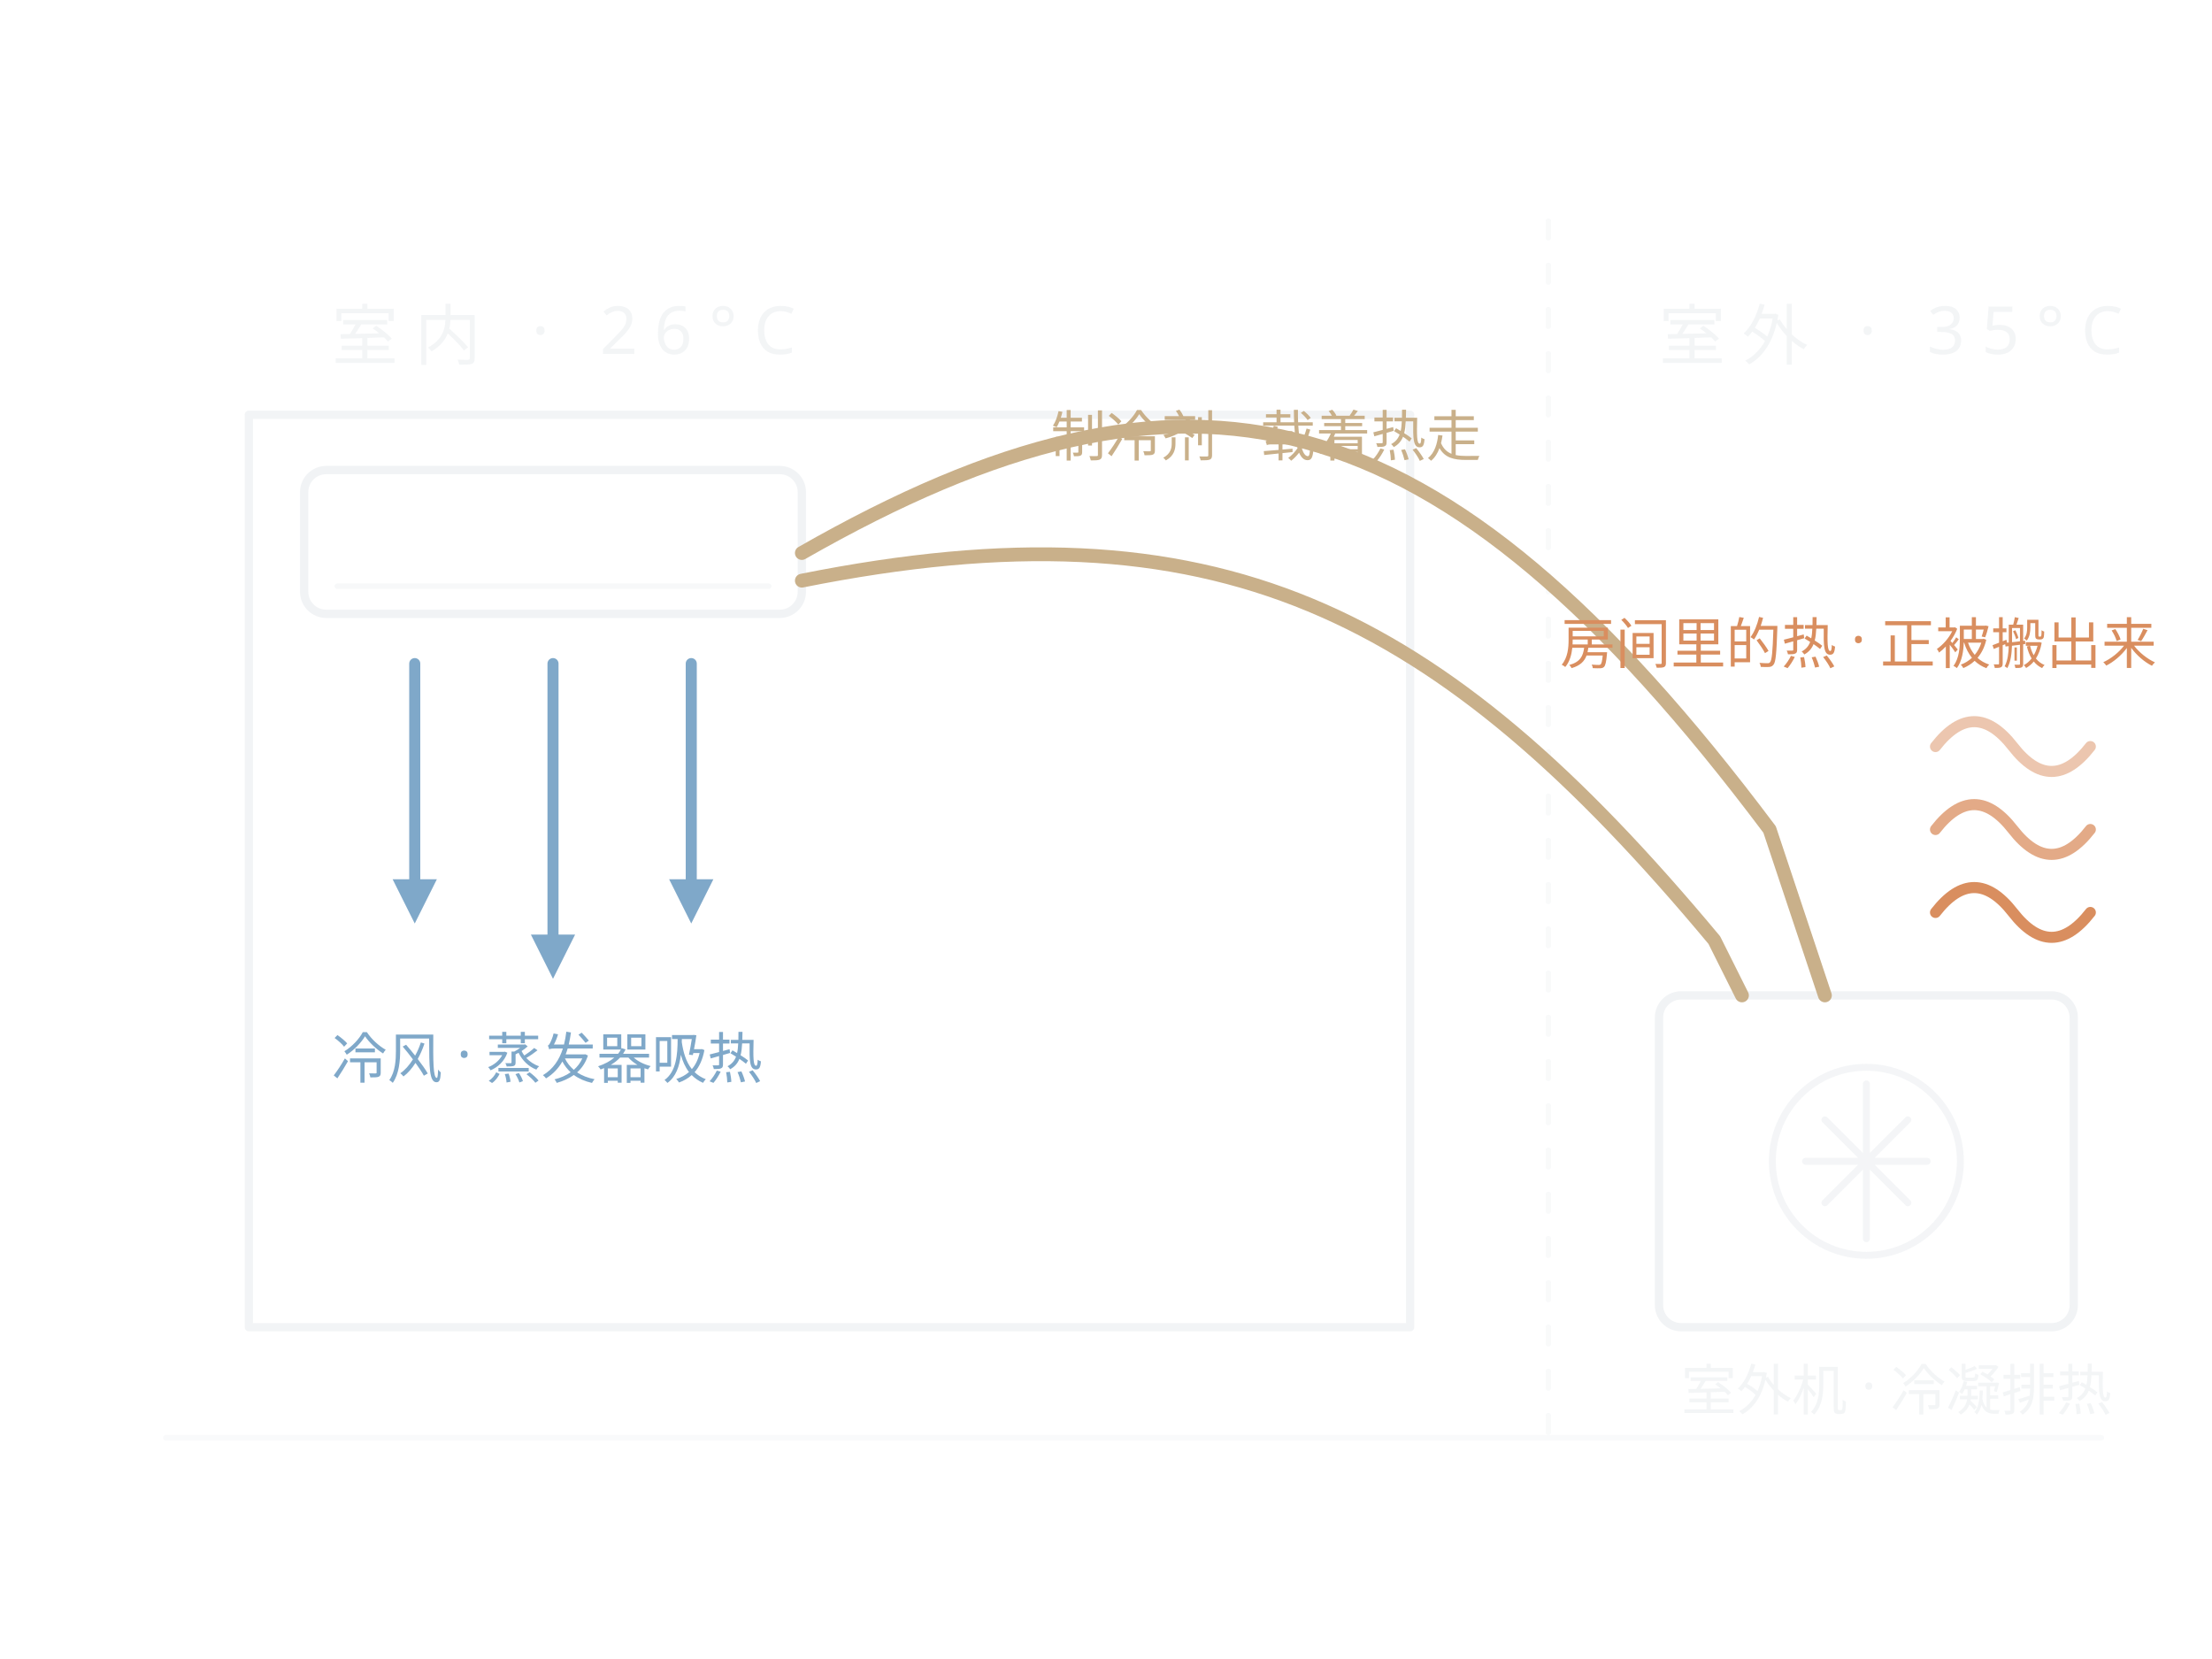
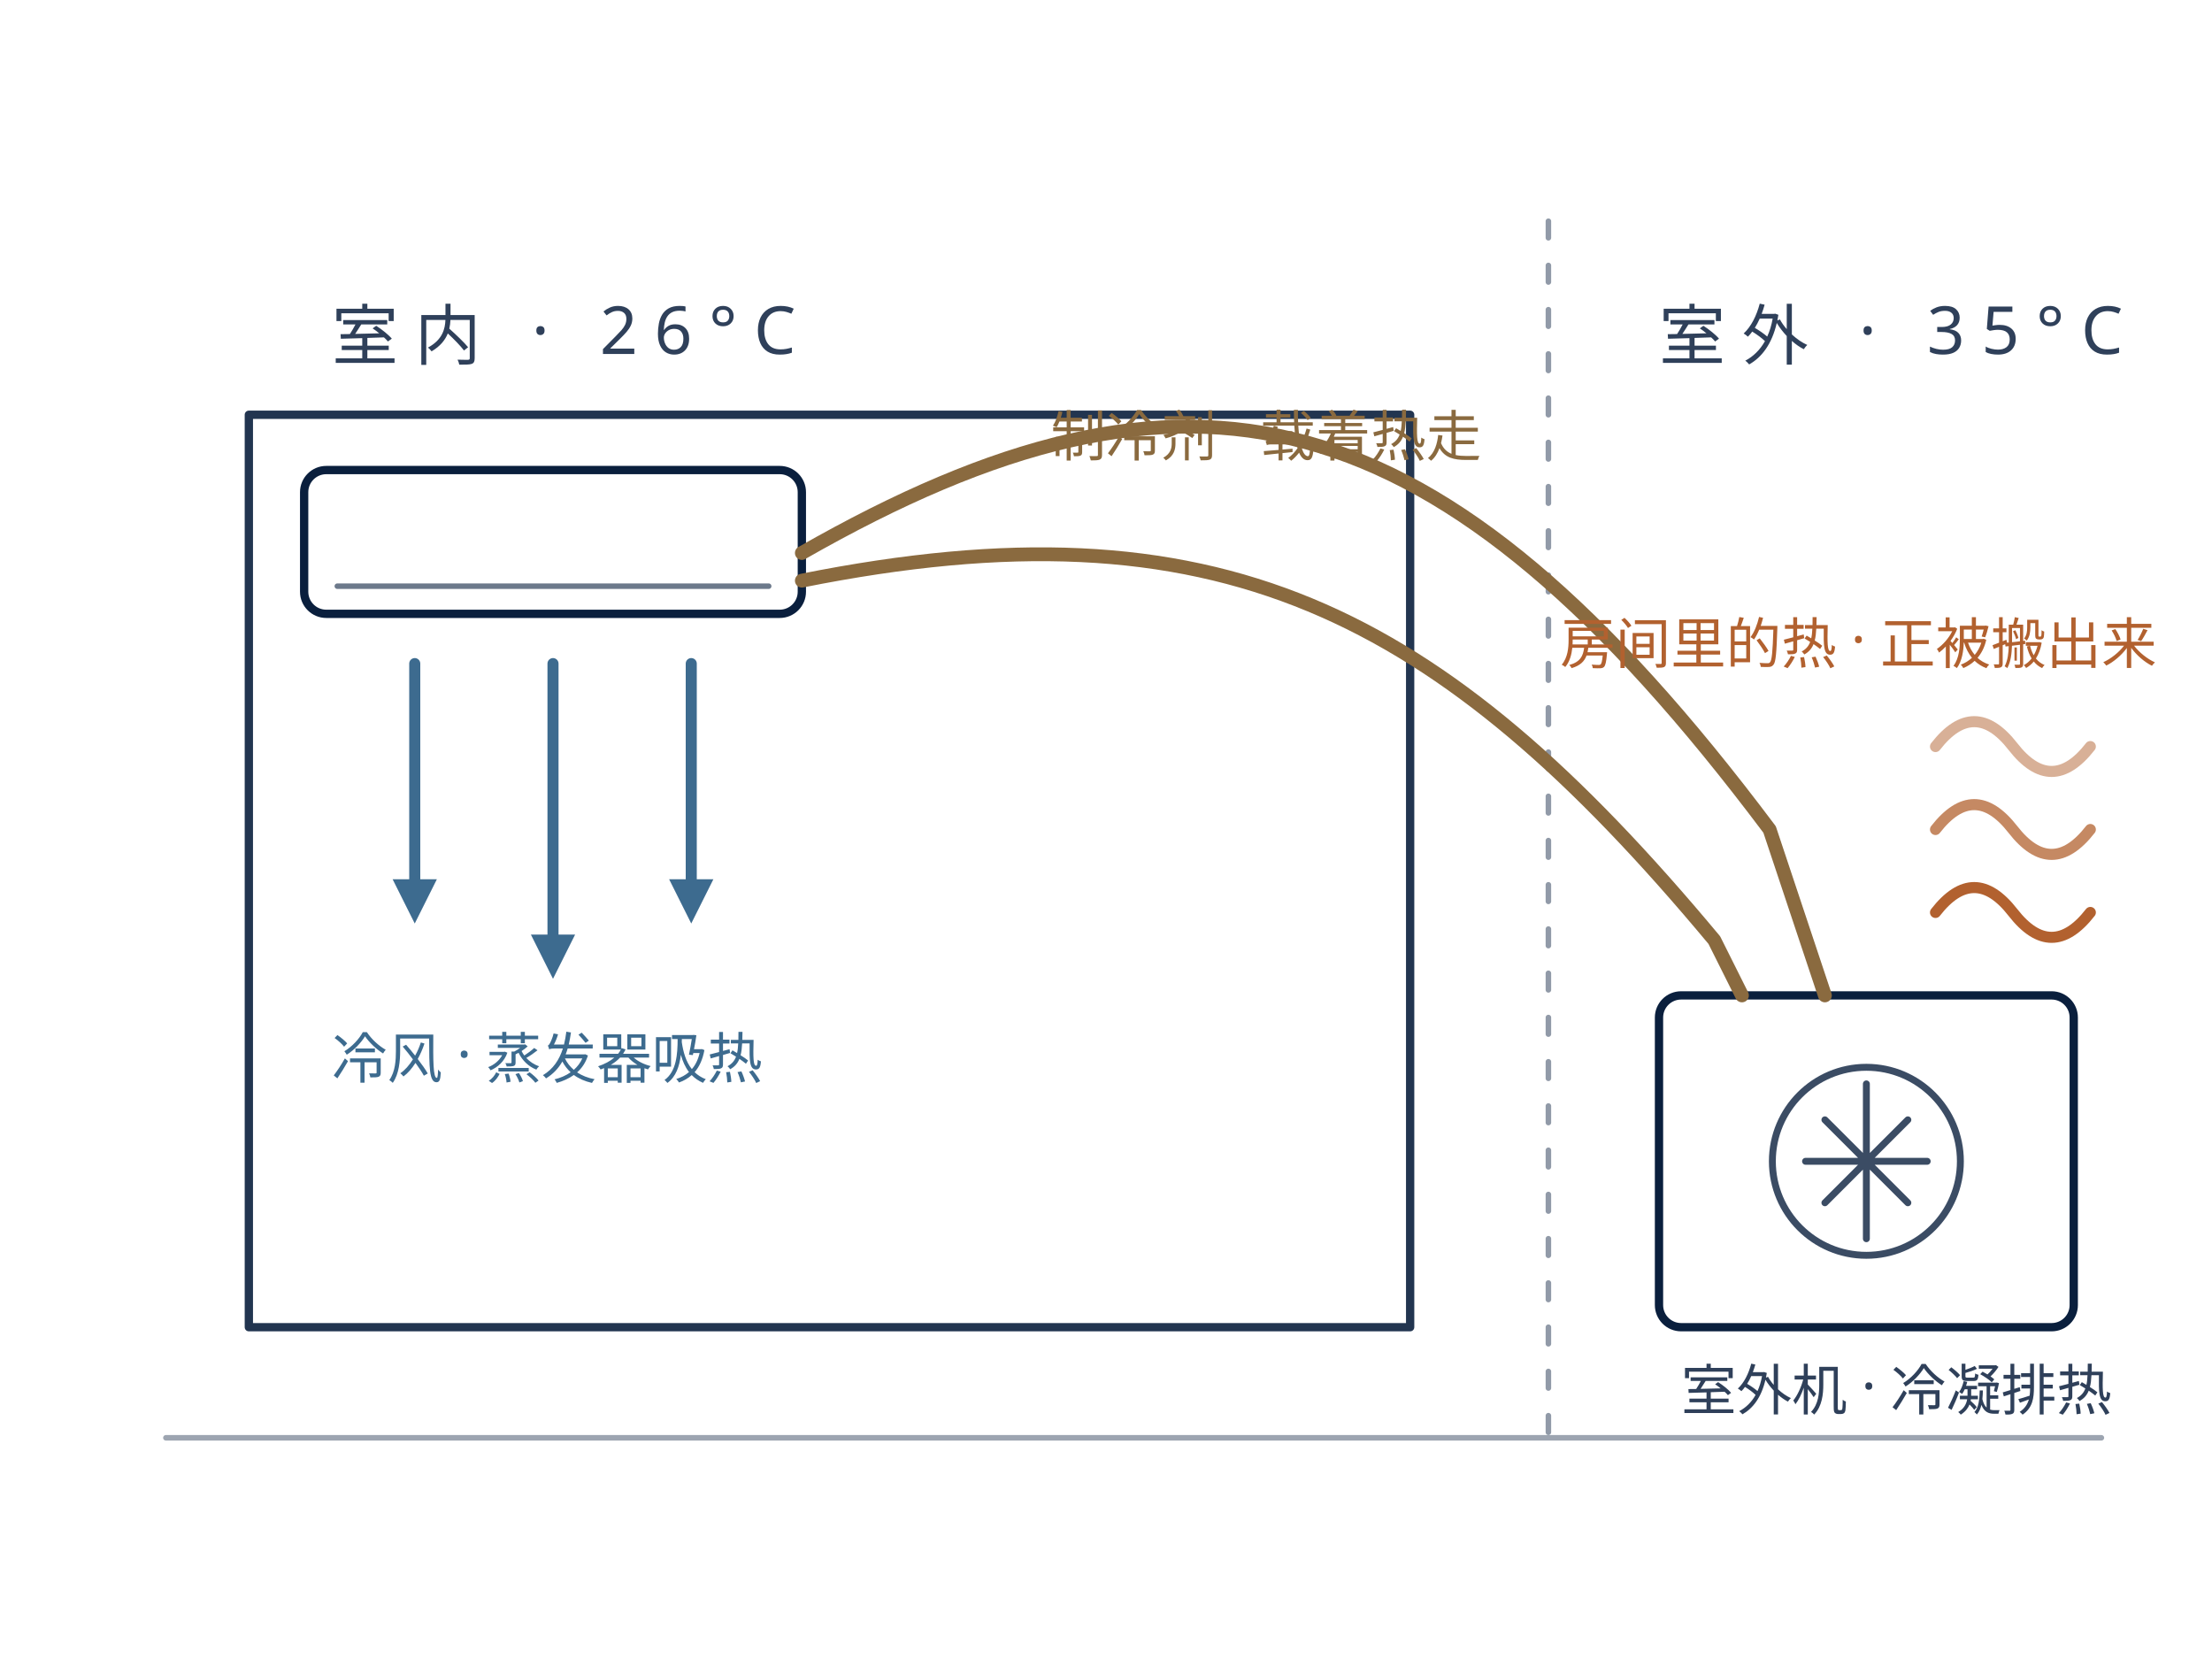
<svg xmlns="http://www.w3.org/2000/svg" viewBox="0 0 800 600" font-family="ui-sans-serif,'Noto Sans SC',sans-serif">
  <g fill="none" stroke-linecap="round" stroke-linejoin="round">
-     <rect x="90" y="150" width="420" height="330" stroke="#f1f3f5" stroke-width="3" opacity=".9" />
-     <line x1="560" y1="80" x2="560" y2="520" stroke="#f1f3f5" stroke-width="2" stroke-dasharray="6 10" opacity=".45" />
-     <text x="120" y="130" fill="#f1f3f5" font-size="24" opacity=".85" letter-spacing="6">室内 · 26°C</text>
-     <text x="600" y="130" fill="#f1f3f5" font-size="24" opacity=".85" letter-spacing="6">室外 · 35°C</text>
-     <rect x="110" y="170" width="180" height="52" rx="8" stroke="#f1f3f5" stroke-width="3" />
-     <line x1="122" y1="212" x2="278" y2="212" stroke="#f1f3f5" stroke-width="2" opacity=".6" />
-     <g stroke="#7fa8c9" stroke-width="4">
+     <rect x="90" y="150" width="420" height="330" stroke="#0a1f3d" stroke-width="3" opacity=".9" />
+     <line x1="560" y1="80" x2="560" y2="520" stroke="#0a1f3d" stroke-width="2" stroke-dasharray="6 10" opacity=".45" />
+     <text x="120" y="130" fill="#0a1f3d" font-size="24" opacity=".85" letter-spacing="6">室内 · 26°C</text>
+     <text x="600" y="130" fill="#0a1f3d" font-size="24" opacity=".85" letter-spacing="6">室外 · 35°C</text>
+     <rect x="110" y="170" width="180" height="52" rx="8" stroke="#0a1f3d" stroke-width="3" />
+     <line x1="122" y1="212" x2="278" y2="212" stroke="#0a1f3d" stroke-width="2" opacity=".6" />
+     <g stroke="#3d6b8f" stroke-width="4">
      <path d="M150 240 L150 320" />
      <path d="M200 240 L200 340" />
      <path d="M250 240 L250 320" />
    </g>
-     <g fill="#7fa8c9" stroke="none">
+     <g fill="#3d6b8f" stroke="none">
      <path d="M142 318 L150 334 L158 318 Z" />
      <path d="M192 338 L200 354 L208 338 Z" />
      <path d="M242 318 L250 334 L258 318 Z" />
    </g>
-     <text x="120" y="390" fill="#7fa8c9" font-size="20">冷风 · 蒸发器吸热</text>
-     <rect x="600" y="360" width="150" height="120" rx="8" stroke="#f1f3f5" stroke-width="3" />
-     <g stroke="#f1f3f5" stroke-width="2.5" opacity=".8">
+     <text x="120" y="390" fill="#3d6b8f" font-size="20">冷风 · 蒸发器吸热</text>
+     <rect x="600" y="360" width="150" height="120" rx="8" stroke="#0a1f3d" stroke-width="3" />
+     <g stroke="#0a1f3d" stroke-width="2.5" opacity=".8">
      <circle cx="675" cy="420" r="34" />
      <path d="M675 392 L675 448 M653 420 L697 420 M660 405 L690 435 M660 435 L690 405" />
    </g>
-     <text x="608" y="510" fill="#f1f3f5" font-size="20" opacity=".85">室外机 · 冷凝排热</text>
-     <g stroke="#c9b08a" stroke-width="5">
+     <text x="608" y="510" fill="#0a1f3d" font-size="20" opacity=".85">室外机 · 冷凝排热</text>
+     <g stroke="#8a6a3f" stroke-width="5">
      <path d="M290 200 C 430 120, 520 140, 640 300 L 660 360" />
      <path d="M290 210 C 440 180, 520 220, 620 340 L 630 360" />
    </g>
-     <text x="380" y="165" fill="#c9b08a" font-size="20">制冷剂 · 载着热走</text>
-     <g stroke="#d98e5f" stroke-width="4">
+     <text x="380" y="165" fill="#8a6a3f" font-size="20">制冷剂 · 载着热走</text>
+     <g stroke="#b2612f" stroke-width="4">
      <path d="M700 330 q 14 -18 28 0 q 14 18 28 0" />
      <path d="M700 300 q 14 -18 28 0 q 14 18 28 0" opacity=".75" />
      <path d="M700 270 q 14 -18 28 0 q 14 18 28 0" opacity=".5" />
    </g>
-     <text x="780" y="240" fill="#d98e5f" font-size="20" text-anchor="end">房间里的热 · 正被搬出来</text>
-     <line x1="60" y1="520" x2="760" y2="520" stroke="#f1f3f5" stroke-width="2" opacity=".4" />
+     <text x="780" y="240" fill="#b2612f" font-size="20" text-anchor="end">房间里的热 · 正被搬出来</text>
+     <line x1="60" y1="520" x2="760" y2="520" stroke="#0a1f3d" stroke-width="2" opacity=".4" />
  </g>
</svg>
